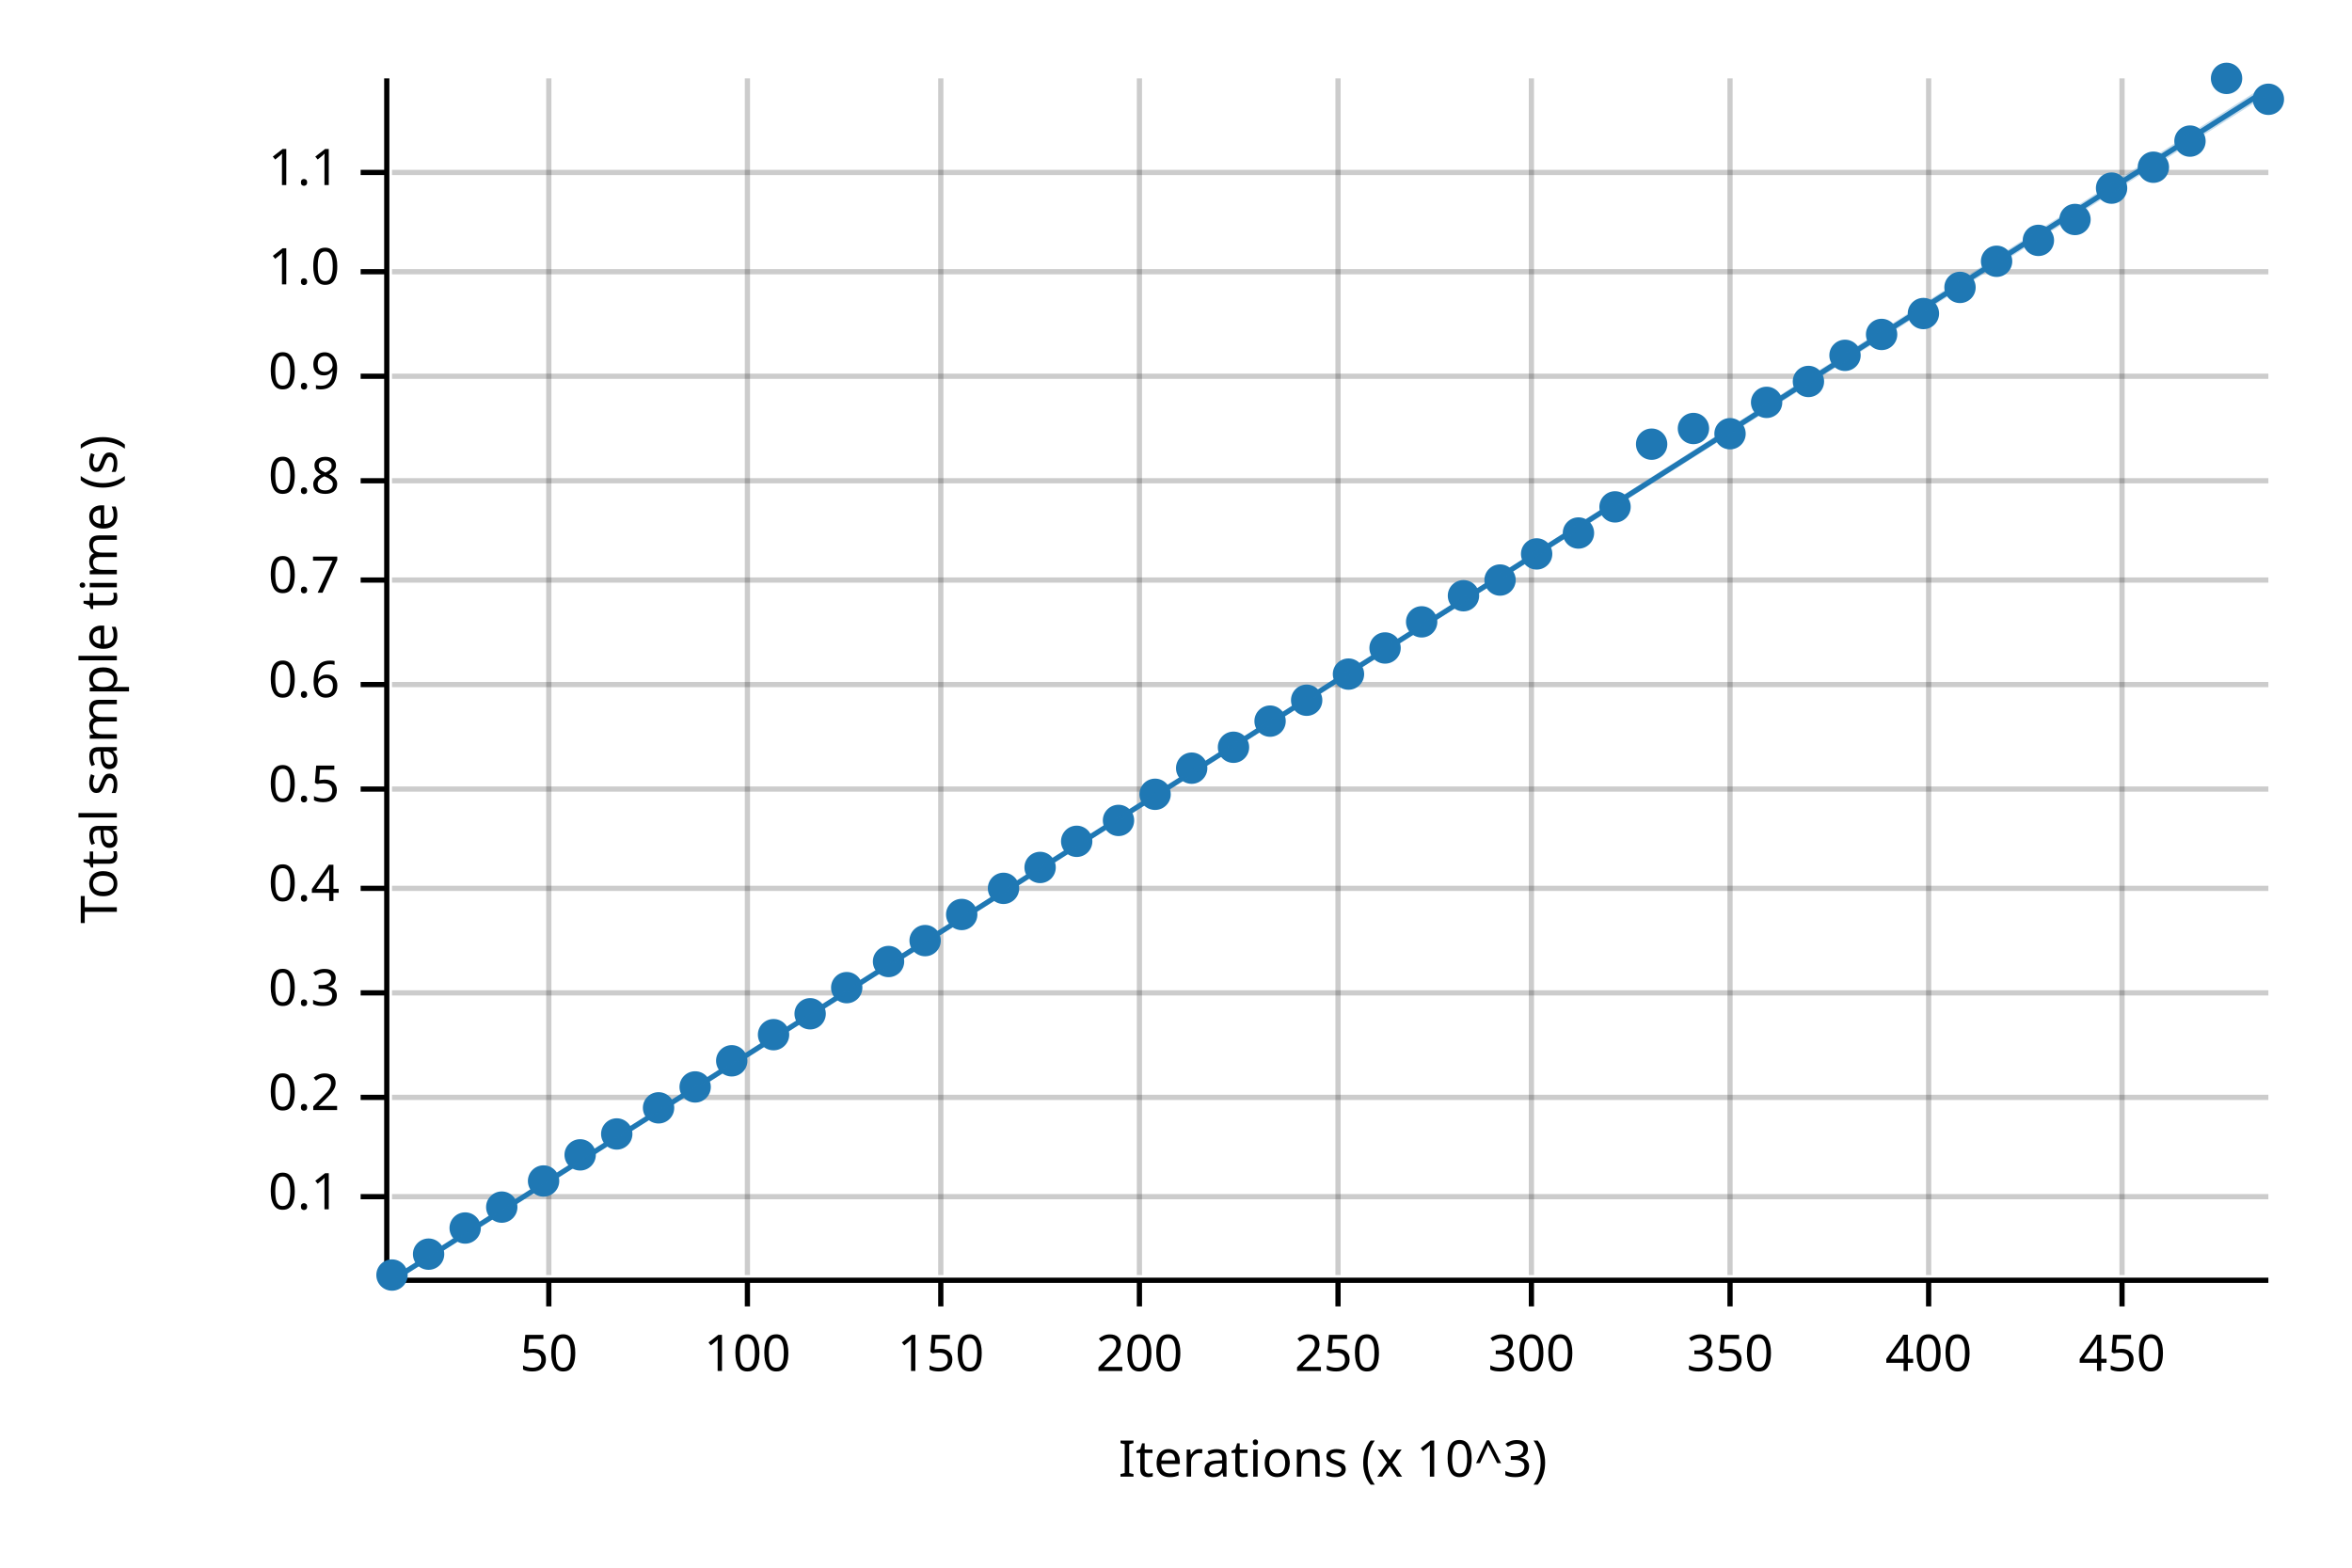
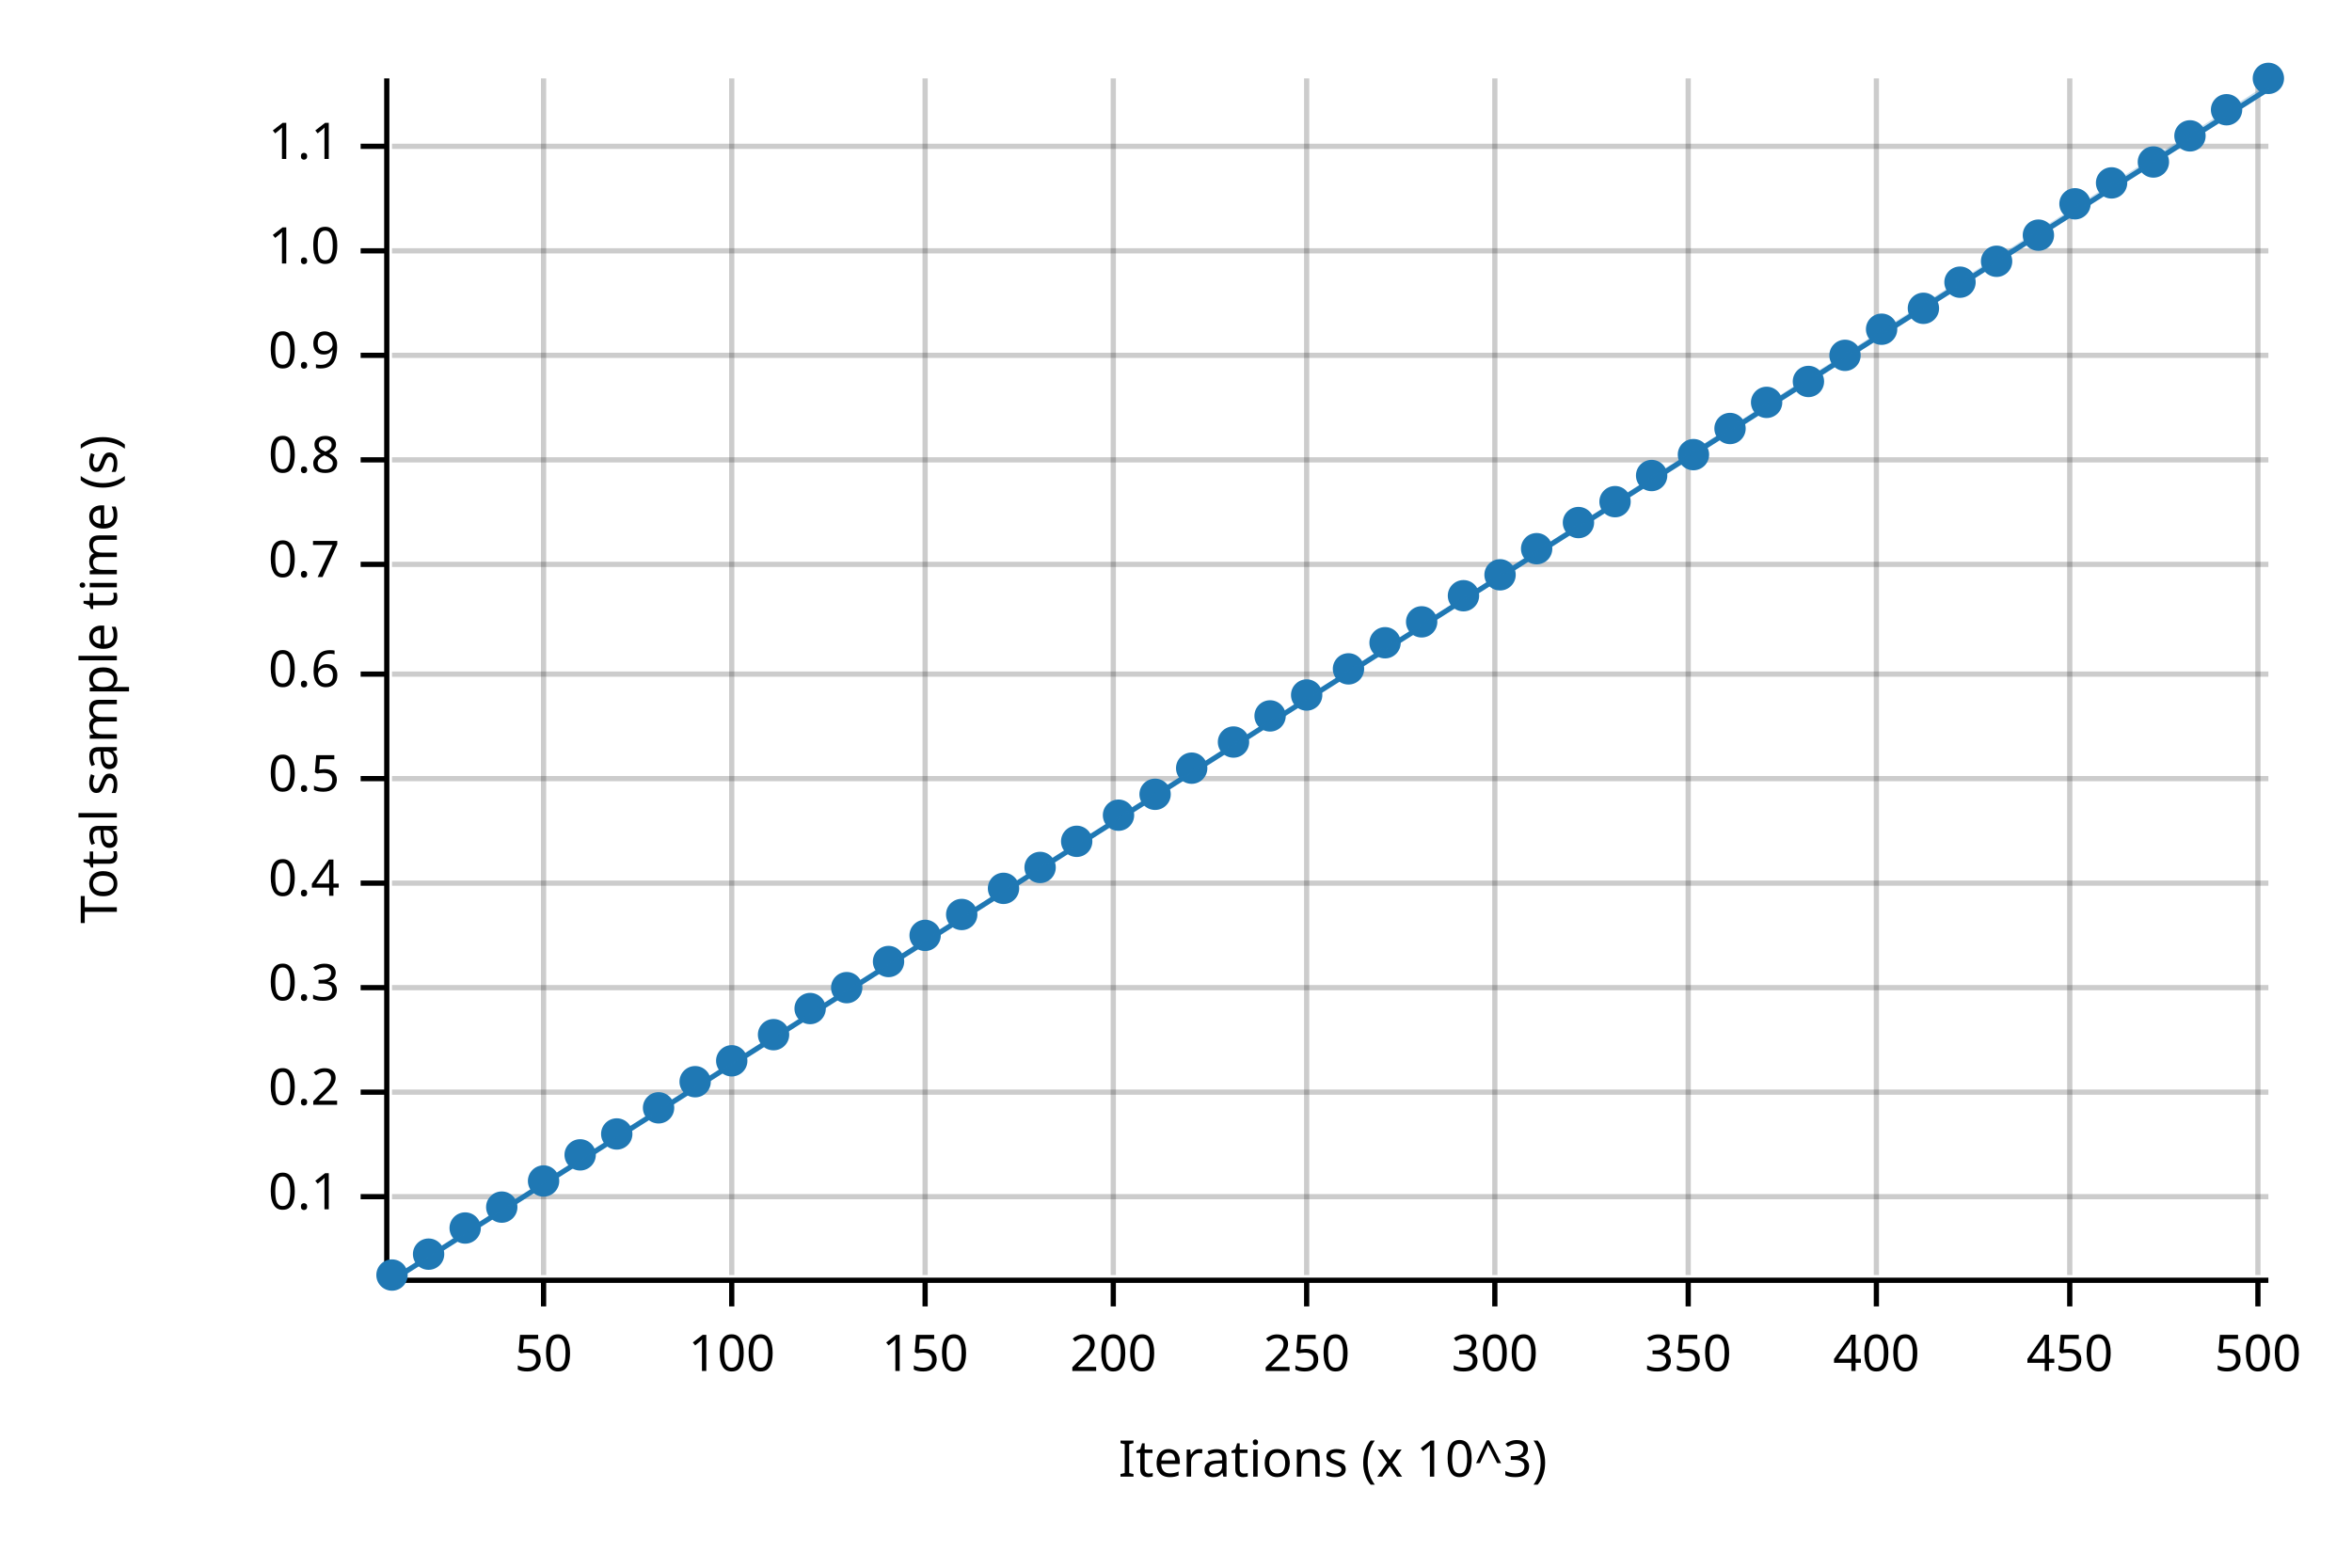
<svg xmlns="http://www.w3.org/2000/svg" width="450" height="300" viewBox="0 0 450 300">
  <text x="15" y="130" dy="0.76em" text-anchor="middle" font-family="sans-serif" font-size="9.677" opacity="1" fill="#000000" transform="rotate(270, 15, 130)">
Total sample time (s)
</text>
  <text x="255" y="285" dy="-0.5ex" text-anchor="middle" font-family="sans-serif" font-size="9.677" opacity="1" fill="#000000">
Iterations (x 10^3)
</text>
-   <line opacity="0.2" stroke="#000000" stroke-width="1" x1="105" y1="244" x2="105" y2="15" />
-   <line opacity="0.2" stroke="#000000" stroke-width="1" x1="143" y1="244" x2="143" y2="15" />
-   <line opacity="0.2" stroke="#000000" stroke-width="1" x1="180" y1="244" x2="180" y2="15" />
-   <line opacity="0.2" stroke="#000000" stroke-width="1" x1="218" y1="244" x2="218" y2="15" />
-   <line opacity="0.2" stroke="#000000" stroke-width="1" x1="256" y1="244" x2="256" y2="15" />
-   <line opacity="0.2" stroke="#000000" stroke-width="1" x1="293" y1="244" x2="293" y2="15" />
-   <line opacity="0.2" stroke="#000000" stroke-width="1" x1="331" y1="244" x2="331" y2="15" />
-   <line opacity="0.2" stroke="#000000" stroke-width="1" x1="369" y1="244" x2="369" y2="15" />
-   <line opacity="0.2" stroke="#000000" stroke-width="1" x1="406" y1="244" x2="406" y2="15" />
+   <line opacity="0.2" stroke="#000000" stroke-width="1" x1="104" y1="244" x2="104" y2="15" />
+   <line opacity="0.2" stroke="#000000" stroke-width="1" x1="140" y1="244" x2="140" y2="15" />
+   <line opacity="0.2" stroke="#000000" stroke-width="1" x1="177" y1="244" x2="177" y2="15" />
+   <line opacity="0.2" stroke="#000000" stroke-width="1" x1="213" y1="244" x2="213" y2="15" />
+   <line opacity="0.2" stroke="#000000" stroke-width="1" x1="250" y1="244" x2="250" y2="15" />
+   <line opacity="0.2" stroke="#000000" stroke-width="1" x1="286" y1="244" x2="286" y2="15" />
+   <line opacity="0.2" stroke="#000000" stroke-width="1" x1="323" y1="244" x2="323" y2="15" />
+   <line opacity="0.2" stroke="#000000" stroke-width="1" x1="359" y1="244" x2="359" y2="15" />
+   <line opacity="0.2" stroke="#000000" stroke-width="1" x1="396" y1="244" x2="396" y2="15" />
+   <line opacity="0.2" stroke="#000000" stroke-width="1" x1="432" y1="244" x2="432" y2="15" />
  <line opacity="0.2" stroke="#000000" stroke-width="1" x1="75" y1="229" x2="434" y2="229" />
-   <line opacity="0.2" stroke="#000000" stroke-width="1" x1="75" y1="210" x2="434" y2="210" />
-   <line opacity="0.2" stroke="#000000" stroke-width="1" x1="75" y1="190" x2="434" y2="190" />
-   <line opacity="0.2" stroke="#000000" stroke-width="1" x1="75" y1="170" x2="434" y2="170" />
-   <line opacity="0.2" stroke="#000000" stroke-width="1" x1="75" y1="151" x2="434" y2="151" />
-   <line opacity="0.2" stroke="#000000" stroke-width="1" x1="75" y1="131" x2="434" y2="131" />
-   <line opacity="0.2" stroke="#000000" stroke-width="1" x1="75" y1="111" x2="434" y2="111" />
-   <line opacity="0.2" stroke="#000000" stroke-width="1" x1="75" y1="92" x2="434" y2="92" />
-   <line opacity="0.2" stroke="#000000" stroke-width="1" x1="75" y1="72" x2="434" y2="72" />
-   <line opacity="0.2" stroke="#000000" stroke-width="1" x1="75" y1="52" x2="434" y2="52" />
-   <line opacity="0.2" stroke="#000000" stroke-width="1" x1="75" y1="33" x2="434" y2="33" />
+   <line opacity="0.2" stroke="#000000" stroke-width="1" x1="75" y1="209" x2="434" y2="209" />
+   <line opacity="0.2" stroke="#000000" stroke-width="1" x1="75" y1="189" x2="434" y2="189" />
+   <line opacity="0.2" stroke="#000000" stroke-width="1" x1="75" y1="169" x2="434" y2="169" />
+   <line opacity="0.2" stroke="#000000" stroke-width="1" x1="75" y1="149" x2="434" y2="149" />
+   <line opacity="0.2" stroke="#000000" stroke-width="1" x1="75" y1="129" x2="434" y2="129" />
+   <line opacity="0.2" stroke="#000000" stroke-width="1" x1="75" y1="108" x2="434" y2="108" />
+   <line opacity="0.2" stroke="#000000" stroke-width="1" x1="75" y1="88" x2="434" y2="88" />
+   <line opacity="0.2" stroke="#000000" stroke-width="1" x1="75" y1="68" x2="434" y2="68" />
+   <line opacity="0.2" stroke="#000000" stroke-width="1" x1="75" y1="48" x2="434" y2="48" />
+   <line opacity="0.2" stroke="#000000" stroke-width="1" x1="75" y1="28" x2="434" y2="28" />
  <polyline fill="none" opacity="1" stroke="#000000" stroke-width="1" points="74,15 74,244 " />
  <text x="65" y="229" dy="0.5ex" text-anchor="end" font-family="sans-serif" font-size="9.677" opacity="1" fill="#000000">
0.1
</text>
  <polyline fill="none" opacity="1" stroke="#000000" stroke-width="1" points="69,229 74,229 " />
-   <text x="65" y="210" dy="0.5ex" text-anchor="end" font-family="sans-serif" font-size="9.677" opacity="1" fill="#000000">
+   <text x="65" y="209" dy="0.5ex" text-anchor="end" font-family="sans-serif" font-size="9.677" opacity="1" fill="#000000">
0.2
</text>
-   <polyline fill="none" opacity="1" stroke="#000000" stroke-width="1" points="69,210 74,210 " />
-   <text x="65" y="190" dy="0.5ex" text-anchor="end" font-family="sans-serif" font-size="9.677" opacity="1" fill="#000000">
+   <polyline fill="none" opacity="1" stroke="#000000" stroke-width="1" points="69,209 74,209 " />
+   <text x="65" y="189" dy="0.5ex" text-anchor="end" font-family="sans-serif" font-size="9.677" opacity="1" fill="#000000">
0.3
</text>
-   <polyline fill="none" opacity="1" stroke="#000000" stroke-width="1" points="69,190 74,190 " />
-   <text x="65" y="170" dy="0.5ex" text-anchor="end" font-family="sans-serif" font-size="9.677" opacity="1" fill="#000000">
+   <polyline fill="none" opacity="1" stroke="#000000" stroke-width="1" points="69,189 74,189 " />
+   <text x="65" y="169" dy="0.5ex" text-anchor="end" font-family="sans-serif" font-size="9.677" opacity="1" fill="#000000">
0.4
</text>
-   <polyline fill="none" opacity="1" stroke="#000000" stroke-width="1" points="69,170 74,170 " />
-   <text x="65" y="151" dy="0.5ex" text-anchor="end" font-family="sans-serif" font-size="9.677" opacity="1" fill="#000000">
+   <polyline fill="none" opacity="1" stroke="#000000" stroke-width="1" points="69,169 74,169 " />
+   <text x="65" y="149" dy="0.5ex" text-anchor="end" font-family="sans-serif" font-size="9.677" opacity="1" fill="#000000">
0.5
</text>
-   <polyline fill="none" opacity="1" stroke="#000000" stroke-width="1" points="69,151 74,151 " />
-   <text x="65" y="131" dy="0.5ex" text-anchor="end" font-family="sans-serif" font-size="9.677" opacity="1" fill="#000000">
+   <polyline fill="none" opacity="1" stroke="#000000" stroke-width="1" points="69,149 74,149 " />
+   <text x="65" y="129" dy="0.5ex" text-anchor="end" font-family="sans-serif" font-size="9.677" opacity="1" fill="#000000">
0.6
</text>
-   <polyline fill="none" opacity="1" stroke="#000000" stroke-width="1" points="69,131 74,131 " />
-   <text x="65" y="111" dy="0.5ex" text-anchor="end" font-family="sans-serif" font-size="9.677" opacity="1" fill="#000000">
+   <polyline fill="none" opacity="1" stroke="#000000" stroke-width="1" points="69,129 74,129 " />
+   <text x="65" y="108" dy="0.5ex" text-anchor="end" font-family="sans-serif" font-size="9.677" opacity="1" fill="#000000">
0.7
</text>
-   <polyline fill="none" opacity="1" stroke="#000000" stroke-width="1" points="69,111 74,111 " />
-   <text x="65" y="92" dy="0.5ex" text-anchor="end" font-family="sans-serif" font-size="9.677" opacity="1" fill="#000000">
+   <polyline fill="none" opacity="1" stroke="#000000" stroke-width="1" points="69,108 74,108 " />
+   <text x="65" y="88" dy="0.5ex" text-anchor="end" font-family="sans-serif" font-size="9.677" opacity="1" fill="#000000">
0.8
</text>
-   <polyline fill="none" opacity="1" stroke="#000000" stroke-width="1" points="69,92 74,92 " />
-   <text x="65" y="72" dy="0.5ex" text-anchor="end" font-family="sans-serif" font-size="9.677" opacity="1" fill="#000000">
+   <polyline fill="none" opacity="1" stroke="#000000" stroke-width="1" points="69,88 74,88 " />
+   <text x="65" y="68" dy="0.5ex" text-anchor="end" font-family="sans-serif" font-size="9.677" opacity="1" fill="#000000">
0.9
</text>
-   <polyline fill="none" opacity="1" stroke="#000000" stroke-width="1" points="69,72 74,72 " />
-   <text x="65" y="52" dy="0.5ex" text-anchor="end" font-family="sans-serif" font-size="9.677" opacity="1" fill="#000000">
+   <polyline fill="none" opacity="1" stroke="#000000" stroke-width="1" points="69,68 74,68 " />
+   <text x="65" y="48" dy="0.5ex" text-anchor="end" font-family="sans-serif" font-size="9.677" opacity="1" fill="#000000">
1.0
</text>
-   <polyline fill="none" opacity="1" stroke="#000000" stroke-width="1" points="69,52 74,52 " />
-   <text x="65" y="33" dy="0.5ex" text-anchor="end" font-family="sans-serif" font-size="9.677" opacity="1" fill="#000000">
+   <polyline fill="none" opacity="1" stroke="#000000" stroke-width="1" points="69,48 74,48 " />
+   <text x="65" y="28" dy="0.5ex" text-anchor="end" font-family="sans-serif" font-size="9.677" opacity="1" fill="#000000">
1.1
</text>
-   <polyline fill="none" opacity="1" stroke="#000000" stroke-width="1" points="69,33 74,33 " />
+   <polyline fill="none" opacity="1" stroke="#000000" stroke-width="1" points="69,28 74,28 " />
  <polyline fill="none" opacity="1" stroke="#000000" stroke-width="1" points="75,245 434,245 " />
-   <text x="105" y="255" dy="0.76em" text-anchor="middle" font-family="sans-serif" font-size="9.677" opacity="1" fill="#000000">
+   <text x="104" y="255" dy="0.76em" text-anchor="middle" font-family="sans-serif" font-size="9.677" opacity="1" fill="#000000">
50
</text>
-   <polyline fill="none" opacity="1" stroke="#000000" stroke-width="1" points="105,245 105,250 " />
-   <text x="143" y="255" dy="0.76em" text-anchor="middle" font-family="sans-serif" font-size="9.677" opacity="1" fill="#000000">
+   <polyline fill="none" opacity="1" stroke="#000000" stroke-width="1" points="104,245 104,250 " />
+   <text x="140" y="255" dy="0.76em" text-anchor="middle" font-family="sans-serif" font-size="9.677" opacity="1" fill="#000000">
100
</text>
-   <polyline fill="none" opacity="1" stroke="#000000" stroke-width="1" points="143,245 143,250 " />
-   <text x="180" y="255" dy="0.76em" text-anchor="middle" font-family="sans-serif" font-size="9.677" opacity="1" fill="#000000">
+   <polyline fill="none" opacity="1" stroke="#000000" stroke-width="1" points="140,245 140,250 " />
+   <text x="177" y="255" dy="0.76em" text-anchor="middle" font-family="sans-serif" font-size="9.677" opacity="1" fill="#000000">
150
</text>
-   <polyline fill="none" opacity="1" stroke="#000000" stroke-width="1" points="180,245 180,250 " />
-   <text x="218" y="255" dy="0.76em" text-anchor="middle" font-family="sans-serif" font-size="9.677" opacity="1" fill="#000000">
+   <polyline fill="none" opacity="1" stroke="#000000" stroke-width="1" points="177,245 177,250 " />
+   <text x="213" y="255" dy="0.76em" text-anchor="middle" font-family="sans-serif" font-size="9.677" opacity="1" fill="#000000">
200
</text>
-   <polyline fill="none" opacity="1" stroke="#000000" stroke-width="1" points="218,245 218,250 " />
-   <text x="256" y="255" dy="0.76em" text-anchor="middle" font-family="sans-serif" font-size="9.677" opacity="1" fill="#000000">
+   <polyline fill="none" opacity="1" stroke="#000000" stroke-width="1" points="213,245 213,250 " />
+   <text x="250" y="255" dy="0.76em" text-anchor="middle" font-family="sans-serif" font-size="9.677" opacity="1" fill="#000000">
250
</text>
-   <polyline fill="none" opacity="1" stroke="#000000" stroke-width="1" points="256,245 256,250 " />
-   <text x="293" y="255" dy="0.76em" text-anchor="middle" font-family="sans-serif" font-size="9.677" opacity="1" fill="#000000">
+   <polyline fill="none" opacity="1" stroke="#000000" stroke-width="1" points="250,245 250,250 " />
+   <text x="286" y="255" dy="0.76em" text-anchor="middle" font-family="sans-serif" font-size="9.677" opacity="1" fill="#000000">
300
</text>
-   <polyline fill="none" opacity="1" stroke="#000000" stroke-width="1" points="293,245 293,250 " />
-   <text x="331" y="255" dy="0.76em" text-anchor="middle" font-family="sans-serif" font-size="9.677" opacity="1" fill="#000000">
+   <polyline fill="none" opacity="1" stroke="#000000" stroke-width="1" points="286,245 286,250 " />
+   <text x="323" y="255" dy="0.76em" text-anchor="middle" font-family="sans-serif" font-size="9.677" opacity="1" fill="#000000">
350
</text>
-   <polyline fill="none" opacity="1" stroke="#000000" stroke-width="1" points="331,245 331,250 " />
-   <text x="369" y="255" dy="0.76em" text-anchor="middle" font-family="sans-serif" font-size="9.677" opacity="1" fill="#000000">
+   <polyline fill="none" opacity="1" stroke="#000000" stroke-width="1" points="323,245 323,250 " />
+   <text x="359" y="255" dy="0.76em" text-anchor="middle" font-family="sans-serif" font-size="9.677" opacity="1" fill="#000000">
400
</text>
-   <polyline fill="none" opacity="1" stroke="#000000" stroke-width="1" points="369,245 369,250 " />
-   <text x="406" y="255" dy="0.76em" text-anchor="middle" font-family="sans-serif" font-size="9.677" opacity="1" fill="#000000">
+   <polyline fill="none" opacity="1" stroke="#000000" stroke-width="1" points="359,245 359,250 " />
+   <text x="396" y="255" dy="0.76em" text-anchor="middle" font-family="sans-serif" font-size="9.677" opacity="1" fill="#000000">
450
</text>
-   <polyline fill="none" opacity="1" stroke="#000000" stroke-width="1" points="406,245 406,250 " />
+   <polyline fill="none" opacity="1" stroke="#000000" stroke-width="1" points="396,245 396,250 " />
+   <text x="432" y="255" dy="0.76em" text-anchor="middle" font-family="sans-serif" font-size="9.677" opacity="1" fill="#000000">
+ 500
+ </text>
+   <polyline fill="none" opacity="1" stroke="#000000" stroke-width="1" points="432,245 432,250 " />
  <circle cx="75" cy="244" r="3" opacity="1" fill="#1F78B4" stroke="none" stroke-width="1" />
  <circle cx="82" cy="240" r="3" opacity="1" fill="#1F78B4" stroke="none" stroke-width="1" />
  <circle cx="89" cy="235" r="3" opacity="1" fill="#1F78B4" stroke="none" stroke-width="1" />
  <circle cx="96" cy="231" r="3" opacity="1" fill="#1F78B4" stroke="none" stroke-width="1" />
  <circle cx="104" cy="226" r="3" opacity="1" fill="#1F78B4" stroke="none" stroke-width="1" />
  <circle cx="111" cy="221" r="3" opacity="1" fill="#1F78B4" stroke="none" stroke-width="1" />
  <circle cx="118" cy="217" r="3" opacity="1" fill="#1F78B4" stroke="none" stroke-width="1" />
  <circle cx="126" cy="212" r="3" opacity="1" fill="#1F78B4" stroke="none" stroke-width="1" />
-   <circle cx="133" cy="208" r="3" opacity="1" fill="#1F78B4" stroke="none" stroke-width="1" />
+   <circle cx="133" cy="207" r="3" opacity="1" fill="#1F78B4" stroke="none" stroke-width="1" />
  <circle cx="140" cy="203" r="3" opacity="1" fill="#1F78B4" stroke="none" stroke-width="1" />
  <circle cx="148" cy="198" r="3" opacity="1" fill="#1F78B4" stroke="none" stroke-width="1" />
-   <circle cx="155" cy="194" r="3" opacity="1" fill="#1F78B4" stroke="none" stroke-width="1" />
+   <circle cx="155" cy="193" r="3" opacity="1" fill="#1F78B4" stroke="none" stroke-width="1" />
  <circle cx="162" cy="189" r="3" opacity="1" fill="#1F78B4" stroke="none" stroke-width="1" />
  <circle cx="170" cy="184" r="3" opacity="1" fill="#1F78B4" stroke="none" stroke-width="1" />
-   <circle cx="177" cy="180" r="3" opacity="1" fill="#1F78B4" stroke="none" stroke-width="1" />
+   <circle cx="177" cy="179" r="3" opacity="1" fill="#1F78B4" stroke="none" stroke-width="1" />
  <circle cx="184" cy="175" r="3" opacity="1" fill="#1F78B4" stroke="none" stroke-width="1" />
  <circle cx="192" cy="170" r="3" opacity="1" fill="#1F78B4" stroke="none" stroke-width="1" />
  <circle cx="199" cy="166" r="3" opacity="1" fill="#1F78B4" stroke="none" stroke-width="1" />
  <circle cx="206" cy="161" r="3" opacity="1" fill="#1F78B4" stroke="none" stroke-width="1" />
-   <circle cx="214" cy="157" r="3" opacity="1" fill="#1F78B4" stroke="none" stroke-width="1" />
+   <circle cx="214" cy="156" r="3" opacity="1" fill="#1F78B4" stroke="none" stroke-width="1" />
  <circle cx="221" cy="152" r="3" opacity="1" fill="#1F78B4" stroke="none" stroke-width="1" />
  <circle cx="228" cy="147" r="3" opacity="1" fill="#1F78B4" stroke="none" stroke-width="1" />
-   <circle cx="236" cy="143" r="3" opacity="1" fill="#1F78B4" stroke="none" stroke-width="1" />
-   <circle cx="243" cy="138" r="3" opacity="1" fill="#1F78B4" stroke="none" stroke-width="1" />
-   <circle cx="250" cy="134" r="3" opacity="1" fill="#1F78B4" stroke="none" stroke-width="1" />
-   <circle cx="258" cy="129" r="3" opacity="1" fill="#1F78B4" stroke="none" stroke-width="1" />
-   <circle cx="265" cy="124" r="3" opacity="1" fill="#1F78B4" stroke="none" stroke-width="1" />
+   <circle cx="236" cy="142" r="3" opacity="1" fill="#1F78B4" stroke="none" stroke-width="1" />
+   <circle cx="243" cy="137" r="3" opacity="1" fill="#1F78B4" stroke="none" stroke-width="1" />
+   <circle cx="250" cy="133" r="3" opacity="1" fill="#1F78B4" stroke="none" stroke-width="1" />
+   <circle cx="258" cy="128" r="3" opacity="1" fill="#1F78B4" stroke="none" stroke-width="1" />
+   <circle cx="265" cy="123" r="3" opacity="1" fill="#1F78B4" stroke="none" stroke-width="1" />
  <circle cx="272" cy="119" r="3" opacity="1" fill="#1F78B4" stroke="none" stroke-width="1" />
  <circle cx="280" cy="114" r="3" opacity="1" fill="#1F78B4" stroke="none" stroke-width="1" />
-   <circle cx="287" cy="111" r="3" opacity="1" fill="#1F78B4" stroke="none" stroke-width="1" />
-   <circle cx="294" cy="106" r="3" opacity="1" fill="#1F78B4" stroke="none" stroke-width="1" />
-   <circle cx="302" cy="102" r="3" opacity="1" fill="#1F78B4" stroke="none" stroke-width="1" />
-   <circle cx="309" cy="97" r="3" opacity="1" fill="#1F78B4" stroke="none" stroke-width="1" />
-   <circle cx="316" cy="85" r="3" opacity="1" fill="#1F78B4" stroke="none" stroke-width="1" />
-   <circle cx="324" cy="82" r="3" opacity="1" fill="#1F78B4" stroke="none" stroke-width="1" />
-   <circle cx="331" cy="83" r="3" opacity="1" fill="#1F78B4" stroke="none" stroke-width="1" />
+   <circle cx="287" cy="110" r="3" opacity="1" fill="#1F78B4" stroke="none" stroke-width="1" />
+   <circle cx="294" cy="105" r="3" opacity="1" fill="#1F78B4" stroke="none" stroke-width="1" />
+   <circle cx="302" cy="100" r="3" opacity="1" fill="#1F78B4" stroke="none" stroke-width="1" />
+   <circle cx="309" cy="96" r="3" opacity="1" fill="#1F78B4" stroke="none" stroke-width="1" />
+   <circle cx="316" cy="91" r="3" opacity="1" fill="#1F78B4" stroke="none" stroke-width="1" />
+   <circle cx="324" cy="87" r="3" opacity="1" fill="#1F78B4" stroke="none" stroke-width="1" />
+   <circle cx="331" cy="82" r="3" opacity="1" fill="#1F78B4" stroke="none" stroke-width="1" />
  <circle cx="338" cy="77" r="3" opacity="1" fill="#1F78B4" stroke="none" stroke-width="1" />
  <circle cx="346" cy="73" r="3" opacity="1" fill="#1F78B4" stroke="none" stroke-width="1" />
  <circle cx="353" cy="68" r="3" opacity="1" fill="#1F78B4" stroke="none" stroke-width="1" />
-   <circle cx="360" cy="64" r="3" opacity="1" fill="#1F78B4" stroke="none" stroke-width="1" />
-   <circle cx="368" cy="60" r="3" opacity="1" fill="#1F78B4" stroke="none" stroke-width="1" />
-   <circle cx="375" cy="55" r="3" opacity="1" fill="#1F78B4" stroke="none" stroke-width="1" />
+   <circle cx="360" cy="63" r="3" opacity="1" fill="#1F78B4" stroke="none" stroke-width="1" />
+   <circle cx="368" cy="59" r="3" opacity="1" fill="#1F78B4" stroke="none" stroke-width="1" />
+   <circle cx="375" cy="54" r="3" opacity="1" fill="#1F78B4" stroke="none" stroke-width="1" />
  <circle cx="382" cy="50" r="3" opacity="1" fill="#1F78B4" stroke="none" stroke-width="1" />
-   <circle cx="390" cy="46" r="3" opacity="1" fill="#1F78B4" stroke="none" stroke-width="1" />
-   <circle cx="397" cy="42" r="3" opacity="1" fill="#1F78B4" stroke="none" stroke-width="1" />
-   <circle cx="404" cy="36" r="3" opacity="1" fill="#1F78B4" stroke="none" stroke-width="1" />
-   <circle cx="412" cy="32" r="3" opacity="1" fill="#1F78B4" stroke="none" stroke-width="1" />
-   <circle cx="419" cy="27" r="3" opacity="1" fill="#1F78B4" stroke="none" stroke-width="1" />
-   <circle cx="426" cy="15" r="3" opacity="1" fill="#1F78B4" stroke="none" stroke-width="1" />
-   <circle cx="434" cy="19" r="3" opacity="1" fill="#1F78B4" stroke="none" stroke-width="1" />
+   <circle cx="390" cy="45" r="3" opacity="1" fill="#1F78B4" stroke="none" stroke-width="1" />
+   <circle cx="397" cy="39" r="3" opacity="1" fill="#1F78B4" stroke="none" stroke-width="1" />
+   <circle cx="404" cy="35" r="3" opacity="1" fill="#1F78B4" stroke="none" stroke-width="1" />
+   <circle cx="412" cy="31" r="3" opacity="1" fill="#1F78B4" stroke="none" stroke-width="1" />
+   <circle cx="419" cy="26" r="3" opacity="1" fill="#1F78B4" stroke="none" stroke-width="1" />
+   <circle cx="426" cy="21" r="3" opacity="1" fill="#1F78B4" stroke="none" stroke-width="1" />
+   <circle cx="434" cy="15" r="3" opacity="1" fill="#1F78B4" stroke="none" stroke-width="1" />
  <polyline fill="none" opacity="1" stroke="#1F78B4" stroke-width="1" points="75,245 434,17 " />
-   <polygon opacity="0.25" fill="#1F78B4" points="75,245 434,18 434,16 " />
+   <polygon opacity="0.25" fill="#1F78B4" points="75,245 434,17 434,16 " />
</svg>
